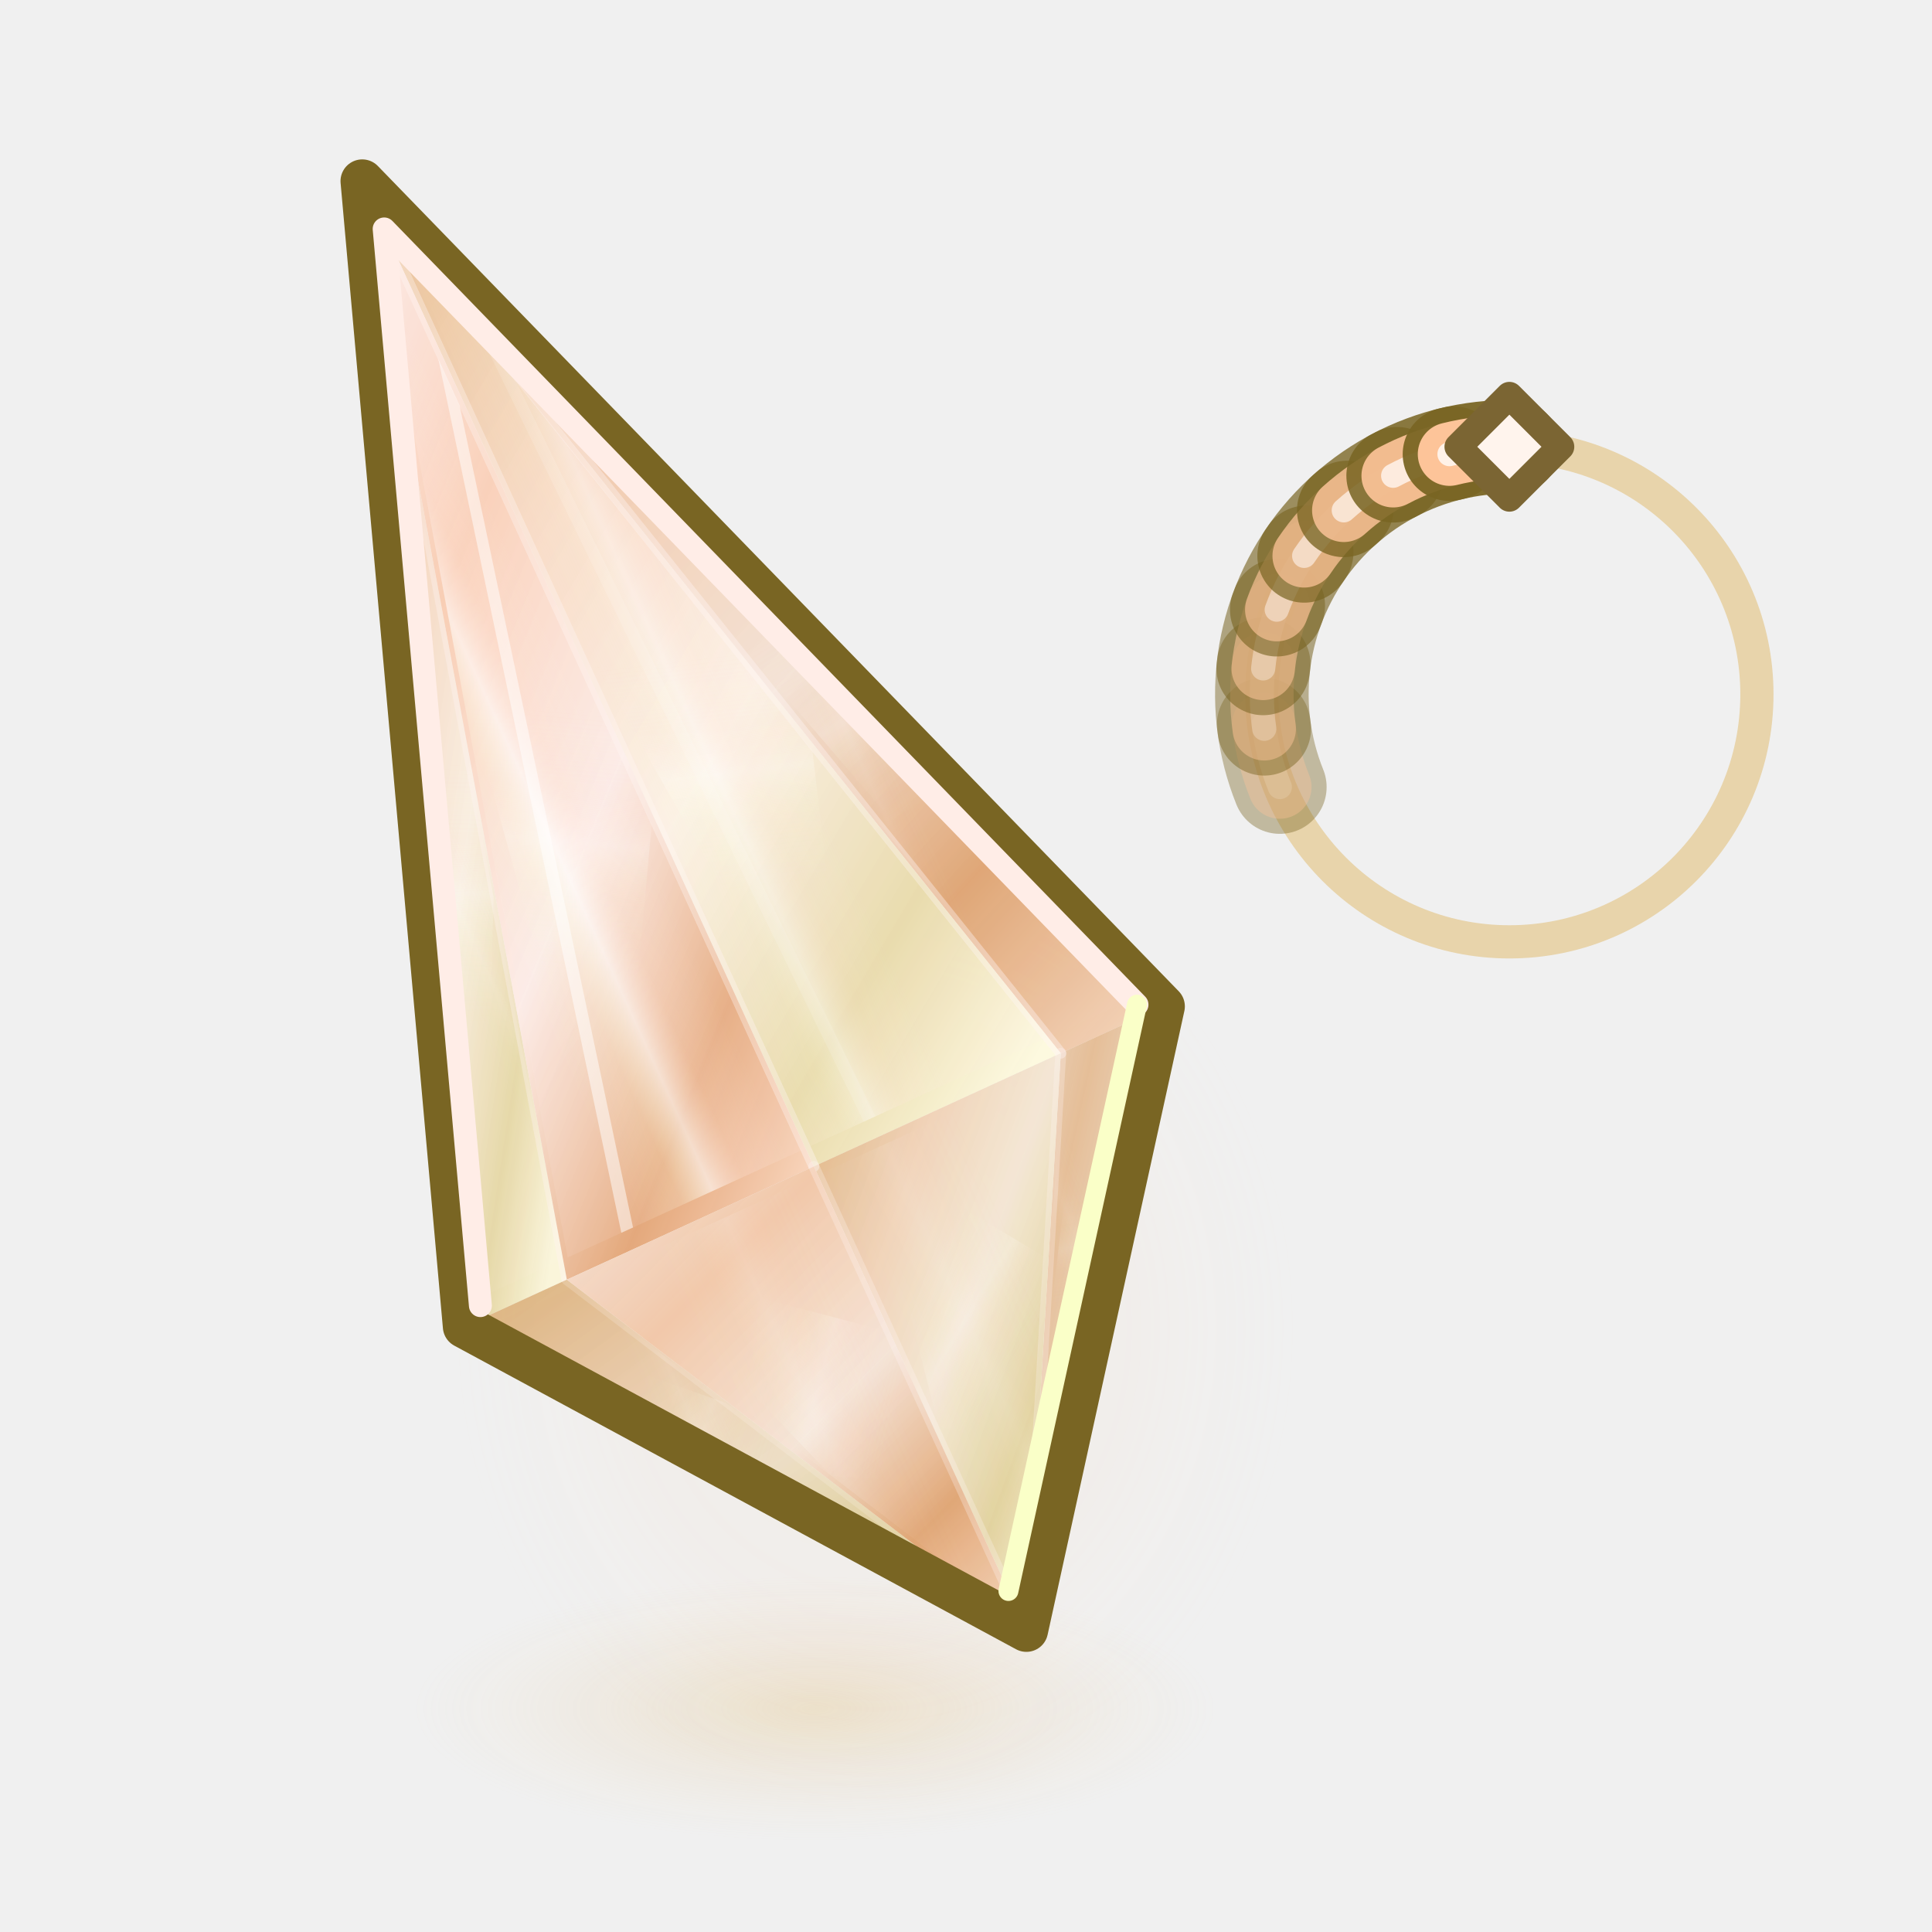
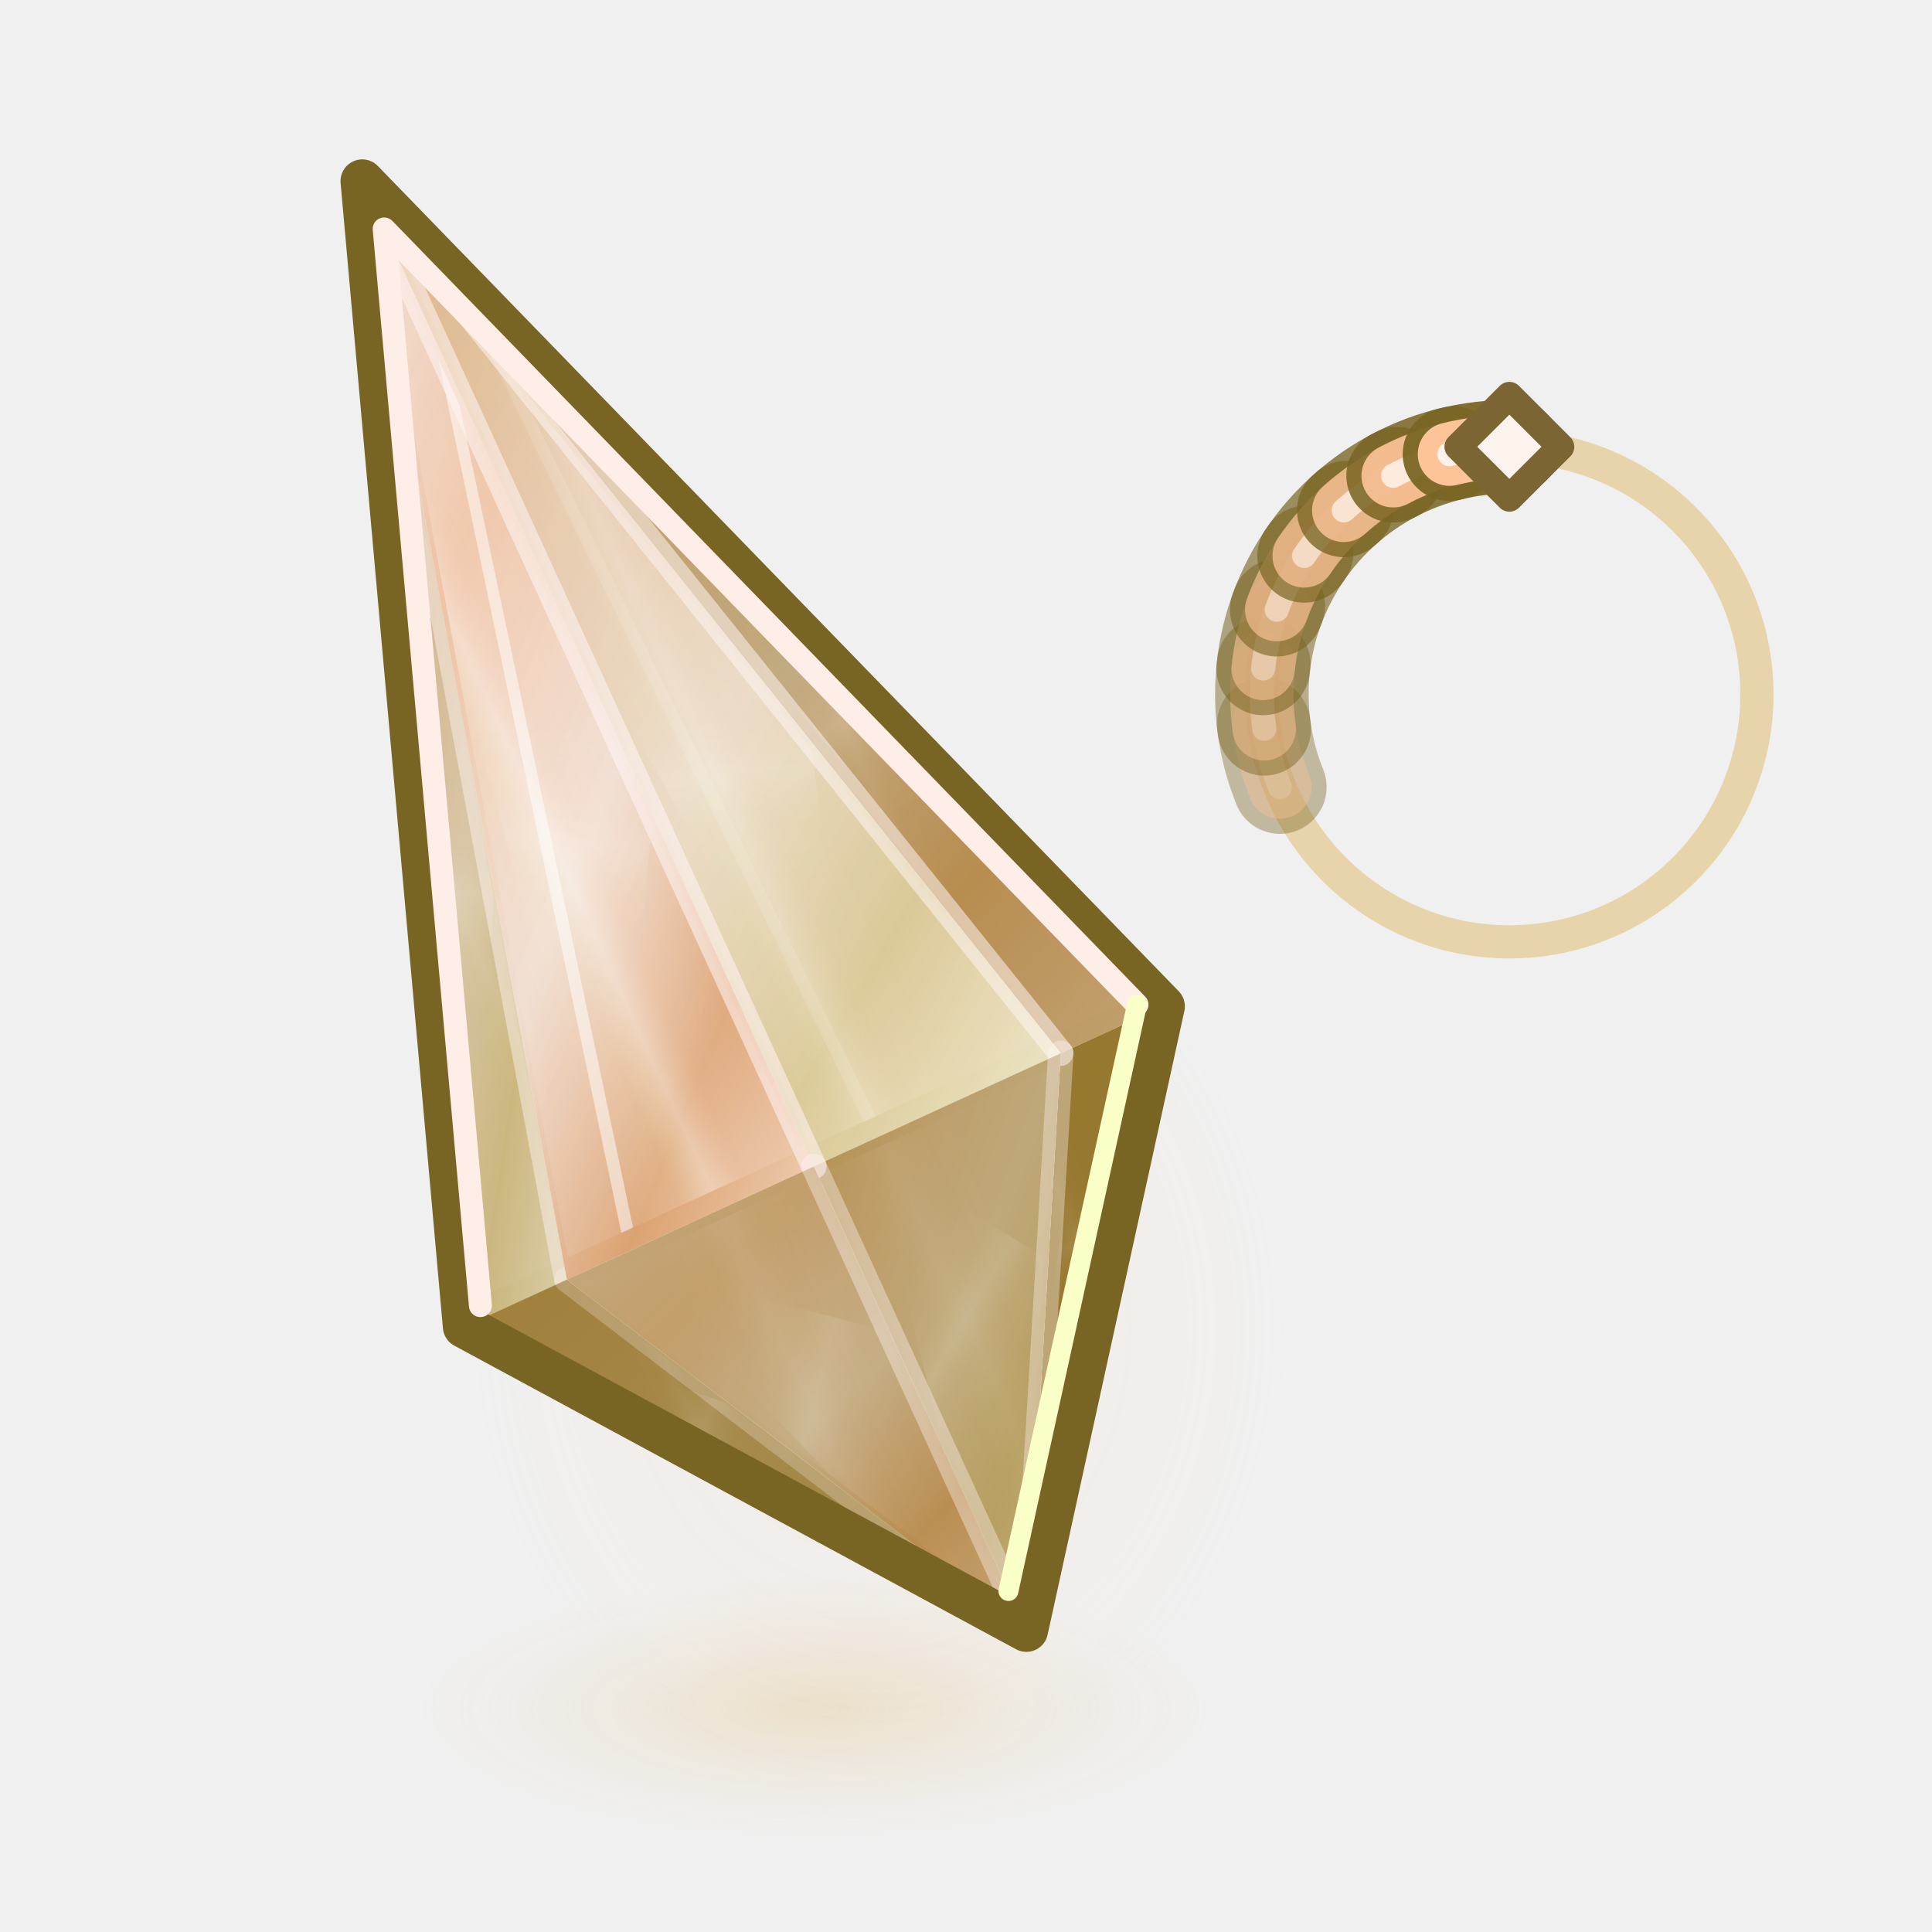
<svg xmlns="http://www.w3.org/2000/svg" width="32" height="32" viewBox="0 0 32 32">
  <defs>
    <linearGradient id="body" x1="0" y1="0" x2="1" y2="1">
      <stop stop-color="#fff2e9" />
      <stop offset=".55" stop-color="#facaa1" />
      <stop offset="1" stop-color="#fffed8" />
    </linearGradient>
    <linearGradient id="crown" x1="0" y1="0" x2=".8" y2="1">
      <stop stop-color="#ffe7b9" />
      <stop offset=".40" stop-color="#fffaf9" />
      <stop offset=".70" stop-color="#fff1ea" />
      <stop offset="1" stop-color="#f2ab7d" />
    </linearGradient>
    <linearGradient id="left" x1="0" y1="0" x2="1" y2=".5">
      <stop stop-color="#a67d32" />
      <stop offset=".32" stop-color="#dc8e4e" />
      <stop offset=".78" stop-color="#ffcdbb" />
      <stop offset="1" stop-color="#ffebe9" />
    </linearGradient>
    <linearGradient id="right" x1="0" y1="0" x2=".7" y2="1">
      <stop stop-color="#f0b772" />
      <stop offset=".36" stop-color="#cba354" />
      <stop offset=".7" stop-color="#ffeed4" />
      <stop offset="1" stop-color="#f6ffed" />
    </linearGradient>
    <linearGradient id="foot" x1="0" y1="0" x2="1" y2="1">
      <stop stop-color="#ffc4b1" />
      <stop offset=".48" stop-color="#d98d51" />
      <stop offset=".52" stop-color="#ffe1d8" />
      <stop offset="1" stop-color="#eaeeb4" />
    </linearGradient>
    <linearGradient id="violet" x1="0" y1="0" x2="1" y2="1">
      <stop stop-color="#ffdbcb" />
      <stop offset=".5" stop-color="#e0e48e" />
      <stop offset="1" stop-color="#f3ffd0" />
    </linearGradient>
    <linearGradient id="inner" x1="0" y1="0" x2="1" y2="0">
      <stop stop-color="#a68834" stop-opacity=".7" />
      <stop offset=".5" stop-color="#ffe8e0" stop-opacity=".25" />
      <stop offset="1" stop-color="#fffbfb" stop-opacity=".8" />
    </linearGradient>
    <linearGradient id="refract" x1="0" y1="0" x2="1" y2="1">
      <stop stop-color="#fff4f3" />
      <stop offset=".46" stop-color="#ffddc2" stop-opacity=".7" />
      <stop offset="1" stop-color="#ecf4ba" stop-opacity=".4" />
    </linearGradient>
    <linearGradient id="text" x1="0" y1="0" x2="1" y2="0">
      <stop stop-color="#e7b076" />
      <stop offset=".48" stop-color="#fff5f4" />
      <stop offset="1" stop-color="#fff0a6" />
    </linearGradient>
    <radialGradient id="shadow">
      <stop stop-color="#dbb157" stop-opacity=".25" />
      <stop offset=".55" stop-color="#e2b46c" stop-opacity=".10" />
      <stop offset="1" stop-color="#edcd8d" stop-opacity="0" />
    </radialGradient>
    <radialGradient id="halo">
      <stop stop-color="#fffbbe" stop-opacity=".10" />
      <stop offset=".6" stop-color="#ffcea7" stop-opacity=".07" />
      <stop offset="1" stop-color="#ffead4" stop-opacity="0" />
    </radialGradient>
    <linearGradient id="edgeIce" x1="0" y1="0" x2="1" y2="1">
      <stop offset="0.0" stop-color="#fff4ed" />
      <stop offset="0.5" stop-color="#e2ac4e" />
      <stop offset="1.0" stop-color="#ffebe9" />
    </linearGradient>
    <linearGradient id="edgeIndigo" x1="0" y1="0" x2="1" y2="1">
      <stop offset="0.0" stop-color="#9b7217" />
      <stop offset="0.5" stop-color="#ffcd83" />
      <stop offset="1.0" stop-color="#c0c666" />
    </linearGradient>
    <linearGradient id="edgeLilac" x1="0" y1="0" x2="1" y2="1">
      <stop offset="0.0" stop-color="#e6e092" />
      <stop offset="0.5" stop-color="#f9fff5" />
      <stop offset="1.0" stop-color="#caa047" />
    </linearGradient>
    <linearGradient id="edgeBlue" x1="0" y1="0" x2="1" y2="1">
      <stop offset="0.0" stop-color="#94762d" />
      <stop offset="0.5" stop-color="#ffb094" />
      <stop offset="1.0" stop-color="#ca7a31" />
    </linearGradient>
    <linearGradient id="tableLight" x1="0" y1="0" x2="1" y2="1">
      <stop offset="0.0" stop-color="#ffe9d0" />
      <stop offset="0.5" stop-color="#ffffff" />
      <stop offset="1.0" stop-color="#f7d2ac" />
    </linearGradient>
    <linearGradient id="tableBlue" x1="0" y1="0" x2="1" y2="1">
      <stop offset="0.0" stop-color="#d59752" />
      <stop offset="0.5" stop-color="#ffe6de" />
      <stop offset="1.0" stop-color="#edb283" />
    </linearGradient>
    <linearGradient id="tableIce" x1="0" y1="0" x2="1" y2="1">
      <stop offset="0.0" stop-color="#ffe0d8" />
      <stop offset="0.5" stop-color="#ea8855" />
      <stop offset="1.0" stop-color="#fff7f1" />
    </linearGradient>
    <linearGradient id="tableLilac" x1="0" y1="0" x2="1" y2="1">
      <stop offset="0.0" stop-color="#d9c871" />
      <stop offset="0.5" stop-color="#fffdd8" />
      <stop offset="1.0" stop-color="#f9fff7" />
    </linearGradient>
    <linearGradient id="reflectedBlue" x1="0" y1="0" x2="1" y2="1">
      <stop offset="0.0" stop-color="#ffeae8" />
      <stop offset="0.5" stop-color="#cc7b40" />
      <stop offset="1.0" stop-color="#ffcdbb" />
    </linearGradient>
    <linearGradient id="depthGlass" x1="0" y1="0" x2=".85" y2="1">
      <stop stop-color="#ae9438" stop-opacity=".24" />
      <stop offset=".4" stop-color="#efaf80" stop-opacity=".08" />
      <stop offset=".72" stop-color="#d6cc71" stop-opacity=".27" />
      <stop offset="1" stop-color="#f4ffd8" stop-opacity=".13" />
    </linearGradient>
    <linearGradient id="iceRefraction" x1="0" y1="0" x2="1" y2=".7">
      <stop stop-color="#df9958" stop-opacity=".06" />
      <stop offset=".35" stop-color="#ffb494" stop-opacity=".36" />
      <stop offset=".53" stop-color="#fff4f3" stop-opacity=".72" />
      <stop offset=".65" stop-color="#eb9765" stop-opacity=".22" />
      <stop offset="1" stop-color="#ffd4b9" stop-opacity="0" />
    </linearGradient>
    <linearGradient id="violetRefraction" x1="0" y1="1" x2="1" y2="0">
      <stop stop-color="#d5b462" stop-opacity="0" />
      <stop offset=".35" stop-color="#e5efa6" stop-opacity=".31" />
      <stop offset=".52" stop-color="#f5ffea" stop-opacity=".59" />
      <stop offset=".7" stop-color="#f6b48f" stop-opacity=".18" />
      <stop offset="1" stop-color="#ffdbb5" stop-opacity="0" />
    </linearGradient>
    <linearGradient id="clearIce" x1="0" y1="0" x2="1" y2="1">
      <stop stop-color="#fff0ef" stop-opacity=".98" />
      <stop offset=".28" stop-color="#facdb2" stop-opacity=".94" />
      <stop offset=".55" stop-color="#ffede7" stop-opacity=".88" />
      <stop offset=".78" stop-color="#e5a778" stop-opacity=".96" />
      <stop offset="1" stop-color="#ffe2d1" stop-opacity=".98" />
    </linearGradient>
    <linearGradient id="clearLilac" x1="0" y1="0" x2="1" y2=".85">
      <stop stop-color="#e6b988" stop-opacity=".98" />
      <stop offset=".32" stop-color="#fadac5" stop-opacity=".94" />
      <stop offset=".58" stop-color="#fff4e8" stop-opacity=".90" />
      <stop offset=".82" stop-color="#e9dba9" stop-opacity=".96" />
      <stop offset="1" stop-color="#fffbe3" stop-opacity=".98" />
    </linearGradient>
  </defs>
  <ellipse cx="13.5" cy="28.3" rx="6.7" ry="2.2" fill="url(#shadow)" stroke="none" stroke-width="0" stroke-linejoin="round" stroke-linecap="round" />
  <ellipse cx="14.5" cy="22" rx="7" ry="8" fill="url(#halo)" stroke="none" stroke-width="0" stroke-linejoin="round" stroke-linecap="round" />
  <polygon points="6,3 19.265,16.669 17.57,17.445" fill="url(#clearIce)" stroke="none" stroke-width="0.7" stroke-linejoin="round" stroke-linecap="round" />
-   <polygon points="6,3 19.265,16.669 17.57,17.445" fill="#a78834" fill-opacity="0.098" stroke="none" stroke-width="0.7" stroke-linejoin="round" stroke-linecap="round" />
+   <polygon points="6,3 19.265,16.669 17.57,17.445" fill="#917328" fill-opacity="0.561" stroke="none" stroke-width="0" stroke-linejoin="round" stroke-linecap="round" />
  <polygon points="6.455,3.515 18.991,16.432 17.389,17.166" fill="#fff0ef" fill-opacity="0.024" stroke="none" stroke-width="0.7" stroke-linejoin="round" stroke-linecap="round" />
  <defs>
    <linearGradient id="sheen5" gradientUnits="userSpaceOnUse" x1="13.019" y1="10.249" x2="15.038" y2="13.569">
      <stop stop-color="#ffebe4" stop-opacity="0" />
-       <stop offset=".3" stop-color="#ffe3d6" stop-opacity="0.064" />
-       <stop offset=".5" stop-color="#ffffff" stop-opacity="0.212" />
-       <stop offset=".7" stop-color="#f9ffdc" stop-opacity="0.053" />
+       <stop offset=".3" stop-color="#ffe3d6" stop-opacity="0.038" />
+       <stop offset=".5" stop-color="#ffffff" stop-opacity="0.127" />
+       <stop offset=".7" stop-color="#f9ffdc" stop-opacity="0.032" />
      <stop offset="1" stop-color="#f9ffdc" stop-opacity="0" />
    </linearGradient>
  </defs>
  <polygon points="10.216,7.391 14.603,11.911 17.71,17.019 11.048,9.249" fill="url(#sheen5)" />
  <defs>
    <linearGradient id="sheen6" gradientUnits="userSpaceOnUse" x1="14.567" y1="11.928" x2="13.526" y2="12.405">
      <stop stop-color="#ffebe4" stop-opacity="0" />
-       <stop offset=".3" stop-color="#ffe3d6" stop-opacity="0.024" />
-       <stop offset=".5" stop-color="#ffffff" stop-opacity="0.081" />
-       <stop offset=".7" stop-color="#f9ffdc" stop-opacity="0.02" />
+       <stop offset=".3" stop-color="#ffe3d6" stop-opacity="0.015" />
+       <stop offset=".5" stop-color="#ffffff" stop-opacity="0.048" />
+       <stop offset=".7" stop-color="#f9ffdc" stop-opacity="0.012" />
      <stop offset="1" stop-color="#f9ffdc" stop-opacity="0" />
    </linearGradient>
  </defs>
  <polygon points="6.455,3.515 18.991,16.432 17.389,17.166" fill="url(#sheen6)" />
-   <polyline points="6,3 19.265,16.669" fill="none" stroke="#fff5f4" stroke-opacity="0.286" stroke-width="0.18" stroke-linejoin="round" stroke-linecap="round" />
+   <polyline points="6,3 19.265,16.669" fill="none" stroke="#fff5f4" stroke-opacity="0.372" stroke-width="0.42" stroke-linejoin="round" stroke-linecap="round" />
  <polyline points="11.473,8.686 14.482,11.786" fill="none" stroke="#ffc39b" stroke-opacity="0" stroke-width="0.8" stroke-linejoin="round" stroke-linecap="round" />
  <polyline points="11.473,8.686 14.482,11.786" fill="none" stroke="#ffffff" stroke-opacity="0" stroke-width="0.29" stroke-linejoin="round" stroke-linecap="round" />
  <polygon points="17,27 19.265,16.669 17.57,17.445" fill="url(#clearIce)" stroke="none" stroke-width="0.7" stroke-linejoin="round" stroke-linecap="round" />
-   <polygon points="17,27 19.265,16.669 17.57,17.445" fill="#a78834" fill-opacity="0.231" stroke="none" stroke-width="0.7" stroke-linejoin="round" stroke-linecap="round" />
+   <polygon points="17,27 19.265,16.669 17.57,17.445" fill="#917328" fill-opacity="0.949" stroke="none" stroke-width="0" stroke-linejoin="round" stroke-linecap="round" />
  <polygon points="17.052,26.635 19.192,16.872 17.591,17.606" fill="#fff0ef" fill-opacity="0" stroke="none" stroke-width="0.7" stroke-linejoin="round" stroke-linecap="round" />
  <defs>
    <linearGradient id="sheen13" gradientUnits="userSpaceOnUse" x1="18.189" y1="21.53" x2="17.844" y2="19.69">
      <stop stop-color="#ffebe4" stop-opacity="0" />
-       <stop offset=".3" stop-color="#ffe3d6" stop-opacity="0.041" />
-       <stop offset=".5" stop-color="#ffffff" stop-opacity="0.137" />
-       <stop offset=".7" stop-color="#f9ffdc" stop-opacity="0.034" />
+       <stop offset=".3" stop-color="#ffe3d6" stop-opacity="0.025" />
+       <stop offset=".5" stop-color="#ffffff" stop-opacity="0.082" />
+       <stop offset=".7" stop-color="#f9ffdc" stop-opacity="0.021" />
      <stop offset="1" stop-color="#f9ffdc" stop-opacity="0" />
    </linearGradient>
  </defs>
  <polygon points="17.694,23.706 18.443,20.289 17.911,17.459 17.278,22.843" fill="url(#sheen13)" />
  <defs>
    <linearGradient id="sheen14" gradientUnits="userSpaceOnUse" x1="18.407" y1="20.306" x2="17.366" y2="20.783">
      <stop stop-color="#ffebe4" stop-opacity="0" />
-       <stop offset=".3" stop-color="#ffe3d6" stop-opacity="0.024" />
-       <stop offset=".5" stop-color="#ffffff" stop-opacity="0.08" />
-       <stop offset=".7" stop-color="#f9ffdc" stop-opacity="0.02" />
+       <stop offset=".3" stop-color="#ffe3d6" stop-opacity="0.014" />
+       <stop offset=".5" stop-color="#ffffff" stop-opacity="0.048" />
+       <stop offset=".7" stop-color="#f9ffdc" stop-opacity="0.012" />
      <stop offset="1" stop-color="#f9ffdc" stop-opacity="0" />
    </linearGradient>
  </defs>
  <polygon points="17.052,26.635 19.192,16.872 17.591,17.606" fill="url(#sheen14)" />
-   <polyline points="17,27 19.265,16.669" fill="none" stroke="#fff5f4" stroke-opacity="0.157" stroke-width="0.18" stroke-linejoin="round" stroke-linecap="round" />
+   <polyline points="17,27 19.265,16.669" fill="none" stroke="#fff5f4" stroke-opacity="0.188" stroke-width="0.42" stroke-linejoin="round" stroke-linecap="round" />
  <polyline points="17.909,22.727 18.422,20.384" fill="none" stroke="#ffc39b" stroke-opacity="0" stroke-width="0.8" stroke-linejoin="round" stroke-linecap="round" />
  <polyline points="17.909,22.727 18.422,20.384" fill="none" stroke="#ffffff" stroke-opacity="0" stroke-width="0.29" stroke-linejoin="round" stroke-linecap="round" />
  <polygon points="6,3 9.389,21.195 7.695,21.971" fill="url(#clearLilac)" stroke="none" stroke-width="0.7" stroke-linejoin="round" stroke-linecap="round" />
-   <polygon points="6,3 9.389,21.195 7.695,21.971" fill="#a78834" fill-opacity="0.047" stroke="none" stroke-width="0.7" stroke-linejoin="round" stroke-linecap="round" />
+   <polygon points="6,3 9.389,21.195 7.695,21.971" fill="#917328" fill-opacity="0.372" stroke="none" stroke-width="0" stroke-linejoin="round" stroke-linecap="round" />
  <polygon points="6.093,3.681 9.296,20.875 7.695,21.609" fill="#fff0ef" fill-opacity="0.051" stroke="none" stroke-width="0.7" stroke-linejoin="round" stroke-linecap="round" />
  <defs>
    <linearGradient id="sheen21" gradientUnits="userSpaceOnUse" x1="7.785" y1="12.648" x2="7.681" y2="16.941">
      <stop stop-color="#ffebe4" stop-opacity="0" />
-       <stop offset=".3" stop-color="#ffe3d6" stop-opacity="0.074" />
-       <stop offset=".5" stop-color="#ffffff" stop-opacity="0.247" />
-       <stop offset=".7" stop-color="#f9ffdc" stop-opacity="0.062" />
+       <stop offset=".3" stop-color="#ffe3d6" stop-opacity="0.044" />
+       <stop offset=".5" stop-color="#ffffff" stop-opacity="0.148" />
+       <stop offset=".7" stop-color="#f9ffdc" stop-opacity="0.037" />
      <stop offset="1" stop-color="#f9ffdc" stop-opacity="0" />
    </linearGradient>
  </defs>
  <polygon points="7.054,8.84 8.175,14.857 8.015,21.462 6.766,11.211" fill="url(#sheen21)" />
  <defs>
    <linearGradient id="sheen22" gradientUnits="userSpaceOnUse" x1="8.139" y1="14.874" x2="7.098" y2="15.351">
      <stop stop-color="#ffebe4" stop-opacity="0" />
-       <stop offset=".3" stop-color="#ffe3d6" stop-opacity="0.03" />
-       <stop offset=".5" stop-color="#ffffff" stop-opacity="0.101" />
-       <stop offset=".7" stop-color="#f9ffdc" stop-opacity="0.025" />
+       <stop offset=".3" stop-color="#ffe3d6" stop-opacity="0.018" />
+       <stop offset=".5" stop-color="#ffffff" stop-opacity="0.06" />
+       <stop offset=".7" stop-color="#f9ffdc" stop-opacity="0.015" />
      <stop offset="1" stop-color="#f9ffdc" stop-opacity="0" />
    </linearGradient>
  </defs>
  <polygon points="6.093,3.681 9.296,20.875 7.695,21.609" fill="url(#sheen22)" />
-   <polyline points="6,3 9.389,21.195" fill="none" stroke="#fff5f4" stroke-opacity="0.341" stroke-width="0.18" stroke-linejoin="round" stroke-linecap="round" />
+   <polyline points="6,3 9.389,21.195" fill="none" stroke="#fff5f4" stroke-opacity="0.459" stroke-width="0.42" stroke-linejoin="round" stroke-linecap="round" />
  <polyline points="7.375,10.565 8.144,14.691" fill="none" stroke="#ffc39b" stroke-opacity="0" stroke-width="0.8" stroke-linejoin="round" stroke-linecap="round" />
  <polyline points="7.375,10.565 8.144,14.691" fill="none" stroke="#ffffff" stroke-opacity="0" stroke-width="0.29" stroke-linejoin="round" stroke-linecap="round" />
  <polygon points="17,27 9.389,21.195 7.695,21.971" fill="url(#clearLilac)" stroke="none" stroke-width="0.7" stroke-linejoin="round" stroke-linecap="round" />
-   <polygon points="17,27 9.389,21.195 7.695,21.971" fill="#a78834" fill-opacity="0.184" stroke="none" stroke-width="0.7" stroke-linejoin="round" stroke-linecap="round" />
+   <polygon points="17,27 9.389,21.195 7.695,21.971" fill="#917328" fill-opacity="0.824" stroke="none" stroke-width="0" stroke-linejoin="round" stroke-linecap="round" />
  <polygon points="16.69,26.801 9.498,21.316 7.897,22.049" fill="#fff0ef" fill-opacity="0.004" stroke="none" stroke-width="0.7" stroke-linejoin="round" stroke-linecap="round" />
  <defs>
    <linearGradient id="sheen29" gradientUnits="userSpaceOnUse" x1="12.956" y1="23.928" x2="10.487" y2="23.062">
      <stop stop-color="#ffebe4" stop-opacity="0" />
-       <stop offset=".3" stop-color="#ffe3d6" stop-opacity="0.049" />
-       <stop offset=".5" stop-color="#ffffff" stop-opacity="0.163" />
-       <stop offset=".7" stop-color="#f9ffdc" stop-opacity="0.041" />
+       <stop offset=".3" stop-color="#ffe3d6" stop-opacity="0.029" />
+       <stop offset=".5" stop-color="#ffffff" stop-opacity="0.098" />
+       <stop offset=".7" stop-color="#f9ffdc" stop-opacity="0.024" />
      <stop offset="1" stop-color="#f9ffdc" stop-opacity="0" />
    </linearGradient>
  </defs>
  <polygon points="14.532,25.156 12.015,23.235 8.217,21.902 12.997,24.805" fill="url(#sheen29)" />
  <defs>
    <linearGradient id="sheen30" gradientUnits="userSpaceOnUse" x1="11.979" y1="23.252" x2="10.938" y2="23.729">
      <stop stop-color="#ffebe4" stop-opacity="0" />
-       <stop offset=".3" stop-color="#ffe3d6" stop-opacity="0.024" />
-       <stop offset=".5" stop-color="#ffffff" stop-opacity="0.08" />
-       <stop offset=".7" stop-color="#f9ffdc" stop-opacity="0.02" />
+       <stop offset=".3" stop-color="#ffe3d6" stop-opacity="0.014" />
+       <stop offset=".5" stop-color="#ffffff" stop-opacity="0.048" />
+       <stop offset=".7" stop-color="#f9ffdc" stop-opacity="0.012" />
      <stop offset="1" stop-color="#f9ffdc" stop-opacity="0" />
    </linearGradient>
  </defs>
  <polygon points="16.69,26.801 9.498,21.316 7.897,22.049" fill="url(#sheen30)" />
-   <polyline points="17,27 9.389,21.195" fill="none" stroke="#fff5f4" stroke-opacity="0.2" stroke-width="0.18" stroke-linejoin="round" stroke-linecap="round" />
+   <polyline points="17,27 9.389,21.195" fill="none" stroke="#fff5f4" stroke-opacity="0.247" stroke-width="0.42" stroke-linejoin="round" stroke-linecap="round" />
  <polyline points="13.811,24.605 12.085,23.289" fill="none" stroke="#ffc39b" stroke-opacity="0" stroke-width="0.8" stroke-linejoin="round" stroke-linecap="round" />
  <polyline points="13.811,24.605 12.085,23.289" fill="none" stroke="#ffffff" stroke-opacity="0" stroke-width="0.29" stroke-linejoin="round" stroke-linecap="round" />
  <polygon points="6,3 17.57,17.445 13.48,19.32" fill="url(#clearLilac)" stroke="none" stroke-width="0.7" stroke-linejoin="round" stroke-linecap="round" />
-   <polygon points="6,3 17.57,17.445 13.48,19.32" fill="#a78834" fill-opacity="0.016" stroke="none" stroke-width="0.7" stroke-linejoin="round" stroke-linecap="round" />
+   <polygon points="6,3 17.57,17.445 13.48,19.32" fill="#917328" fill-opacity="0.196" stroke="none" stroke-width="0" stroke-linejoin="round" stroke-linecap="round" />
  <polygon points="6.349,3.564 17.283,17.215 13.418,18.986" fill="#fff0ef" fill-opacity="0.086" stroke="none" stroke-width="0.7" stroke-linejoin="round" stroke-linecap="round" />
  <defs>
    <linearGradient id="sheen37" gradientUnits="userSpaceOnUse" x1="12.116" y1="10.756" x2="12.593" y2="14.782">
      <stop stop-color="#ffebe4" stop-opacity="0" />
-       <stop offset=".3" stop-color="#ffe3d6" stop-opacity="0.071" />
-       <stop offset=".5" stop-color="#ffffff" stop-opacity="0.238" />
-       <stop offset=".7" stop-color="#f9ffdc" stop-opacity="0.06" />
+       <stop offset=".3" stop-color="#ffe3d6" stop-opacity="0.043" />
+       <stop offset=".5" stop-color="#ffffff" stop-opacity="0.143" />
+       <stop offset=".7" stop-color="#f9ffdc" stop-opacity="0.036" />
      <stop offset="1" stop-color="#f9ffdc" stop-opacity="0" />
    </linearGradient>
  </defs>
  <polygon points="9.63,7.659 13.456,12.437 14.191,18.632 9.318,10.041" fill="url(#sheen37)" />
  <defs>
    <linearGradient id="sheen38" gradientUnits="userSpaceOnUse" x1="13.248" y1="12.533" x2="10.735" y2="13.684">
      <stop stop-color="#ffebe4" stop-opacity="0" />
-       <stop offset=".3" stop-color="#ffe3d6" stop-opacity="0.097" />
-       <stop offset=".5" stop-color="#ffffff" stop-opacity="0.325" />
-       <stop offset=".7" stop-color="#f9ffdc" stop-opacity="0.081" />
+       <stop offset=".3" stop-color="#ffe3d6" stop-opacity="0.058" />
+       <stop offset=".5" stop-color="#ffffff" stop-opacity="0.195" />
+       <stop offset=".7" stop-color="#f9ffdc" stop-opacity="0.049" />
      <stop offset="1" stop-color="#f9ffdc" stop-opacity="0" />
    </linearGradient>
  </defs>
  <polygon points="6.349,3.564 17.283,17.215 13.418,18.986" fill="url(#sheen38)" />
  <polygon points="7.989,5.612 8.536,6.294 14.5,18.49 14.307,18.579" fill="#ffffff" fill-opacity="0.122" stroke="none" stroke-width="0.7" stroke-linejoin="round" stroke-linecap="round" />
-   <polyline points="6,3 17.57,17.445" fill="none" stroke="#fff5f4" stroke-opacity="0.392" stroke-width="0.18" stroke-linejoin="round" stroke-linecap="round" />
+   <polyline points="6,3 17.57,17.445" fill="none" stroke="#fff5f4" stroke-opacity="0.533" stroke-width="0.42" stroke-linejoin="round" stroke-linecap="round" />
  <polyline points="11.179,9.594 13.803,12.87" fill="none" stroke="#ffc39b" stroke-opacity="0" stroke-width="0.8" stroke-linejoin="round" stroke-linecap="round" />
  <polyline points="11.179,9.594 13.803,12.87" fill="none" stroke="#ffffff" stroke-opacity="0" stroke-width="0.29" stroke-linejoin="round" stroke-linecap="round" />
  <polygon points="17,27 17.57,17.445 13.48,19.32" fill="url(#clearLilac)" stroke="none" stroke-width="0.7" stroke-linejoin="round" stroke-linecap="round" />
-   <polygon points="17,27 17.57,17.445 13.48,19.32" fill="#a78834" fill-opacity="0.106" stroke="none" stroke-width="0.7" stroke-linejoin="round" stroke-linecap="round" />
+   <polygon points="17,27 17.57,17.445 13.48,19.32" fill="#917328" fill-opacity="0.588" stroke="none" stroke-width="0" stroke-linejoin="round" stroke-linecap="round" />
  <polygon points="16.946,26.684 17.485,17.655 13.62,19.426" fill="#fff0ef" fill-opacity="0.02" stroke="none" stroke-width="0.7" stroke-linejoin="round" stroke-linecap="round" />
  <defs>
    <linearGradient id="sheen46" gradientUnits="userSpaceOnUse" x1="17.235" y1="21.924" x2="15.347" y2="20.791">
      <stop stop-color="#ffebe4" stop-opacity="0" />
-       <stop offset=".3" stop-color="#ffe3d6" stop-opacity="0.056" />
-       <stop offset=".5" stop-color="#ffffff" stop-opacity="0.187" />
-       <stop offset=".7" stop-color="#f9ffdc" stop-opacity="0.047" />
+       <stop offset=".3" stop-color="#ffe3d6" stop-opacity="0.034" />
+       <stop offset=".5" stop-color="#ffffff" stop-opacity="0.112" />
+       <stop offset=".7" stop-color="#f9ffdc" stop-opacity="0.028" />
      <stop offset="1" stop-color="#f9ffdc" stop-opacity="0" />
    </linearGradient>
  </defs>
  <polygon points="17.108,23.975 17.296,20.815 14.393,19.072 15.549,23.636" fill="url(#sheen46)" />
  <defs>
    <linearGradient id="sheen47" gradientUnits="userSpaceOnUse" x1="17.088" y1="20.911" x2="14.575" y2="22.062">
      <stop stop-color="#ffebe4" stop-opacity="0" />
-       <stop offset=".3" stop-color="#ffe3d6" stop-opacity="0.029" />
-       <stop offset=".5" stop-color="#ffffff" stop-opacity="0.097" />
-       <stop offset=".7" stop-color="#f9ffdc" stop-opacity="0.024" />
+       <stop offset=".3" stop-color="#ffe3d6" stop-opacity="0.017" />
+       <stop offset=".5" stop-color="#ffffff" stop-opacity="0.058" />
+       <stop offset=".7" stop-color="#f9ffdc" stop-opacity="0.015" />
      <stop offset="1" stop-color="#f9ffdc" stop-opacity="0" />
    </linearGradient>
  </defs>
  <polygon points="16.946,26.684 17.485,17.655 13.62,19.426" fill="url(#sheen47)" />
-   <polyline points="17,27 17.57,17.445" fill="none" stroke="#fff5f4" stroke-opacity="0.275" stroke-width="0.18" stroke-linejoin="round" stroke-linecap="round" />
+   <polyline points="17,27 17.57,17.445" fill="none" stroke="#fff5f4" stroke-opacity="0.361" stroke-width="0.42" stroke-linejoin="round" stroke-linecap="round" />
  <polyline points="17.184,22.696 17.313,20.529" fill="none" stroke="#ffc39b" stroke-opacity="0" stroke-width="0.8" stroke-linejoin="round" stroke-linecap="round" />
  <polyline points="17.184,22.696 17.313,20.529" fill="none" stroke="#ffffff" stroke-opacity="0" stroke-width="0.29" stroke-linejoin="round" stroke-linecap="round" />
  <polygon points="6,3 13.48,19.32 9.389,21.195" fill="url(#clearIce)" stroke="none" stroke-width="0.7" stroke-linejoin="round" stroke-linecap="round" />
-   <polygon points="6,3 13.48,19.32 9.389,21.195" fill="#a78834" fill-opacity="0.004" stroke="none" stroke-width="0.7" stroke-linejoin="round" stroke-linecap="round" />
+   <polygon points="6,3 13.48,19.32 9.389,21.195" fill="#917328" fill-opacity="0.118" stroke="none" stroke-width="0" stroke-linejoin="round" stroke-linecap="round" />
  <polygon points="6.199,3.633 13.268,19.055 9.402,20.827" fill="#fff0ef" fill-opacity="0.106" stroke="none" stroke-width="0.7" stroke-linejoin="round" stroke-linecap="round" />
  <defs>
    <linearGradient id="sheen54" gradientUnits="userSpaceOnUse" x1="9.929" y1="11.758" x2="9.527" y2="16.188">
      <stop stop-color="#ffebe4" stop-opacity="0" />
-       <stop offset=".3" stop-color="#ffe3d6" stop-opacity="0.074" />
-       <stop offset=".5" stop-color="#ffffff" stop-opacity="0.247" />
-       <stop offset=".7" stop-color="#f9ffdc" stop-opacity="0.062" />
+       <stop offset=".3" stop-color="#ffe3d6" stop-opacity="0.044" />
+       <stop offset=".5" stop-color="#ffffff" stop-opacity="0.148" />
+       <stop offset=".7" stop-color="#f9ffdc" stop-opacity="0.037" />
      <stop offset="1" stop-color="#f9ffdc" stop-opacity="0" />
    </linearGradient>
  </defs>
  <polygon points="8.32,8.259 10.794,13.657 10.175,20.473 7.545,10.854" fill="url(#sheen54)" />
  <defs>
    <linearGradient id="sheen55" gradientUnits="userSpaceOnUse" x1="10.585" y1="13.753" x2="8.073" y2="14.905">
      <stop stop-color="#ffebe4" stop-opacity="0" />
-       <stop offset=".3" stop-color="#ffe3d6" stop-opacity="0.163" />
-       <stop offset=".5" stop-color="#ffffff" stop-opacity="0.544" />
-       <stop offset=".7" stop-color="#f9ffdc" stop-opacity="0.136" />
+       <stop offset=".3" stop-color="#ffe3d6" stop-opacity="0.098" />
+       <stop offset=".5" stop-color="#ffffff" stop-opacity="0.326" />
+       <stop offset=".7" stop-color="#f9ffdc" stop-opacity="0.082" />
      <stop offset="1" stop-color="#f9ffdc" stop-opacity="0" />
    </linearGradient>
  </defs>
  <polygon points="6.199,3.633 13.268,19.055 9.402,20.827" fill="url(#sheen55)" />
  <polygon points="7.26,5.946 7.613,6.717 10.485,20.331 10.291,20.419" fill="#ffffff" fill-opacity="0.506" stroke="none" stroke-width="0.7" stroke-linejoin="round" stroke-linecap="round" />
-   <polyline points="6,3 13.48,19.32" fill="none" stroke="#fff5f4" stroke-opacity="0.412" stroke-width="0.18" stroke-linejoin="round" stroke-linecap="round" />
+   <polyline points="6,3 13.48,19.32" fill="none" stroke="#fff5f4" stroke-opacity="0.561" stroke-width="0.42" stroke-linejoin="round" stroke-linecap="round" />
  <polyline points="9.322,10.445 11.018,14.146" fill="none" stroke="#ffc39b" stroke-opacity="0" stroke-width="0.8" stroke-linejoin="round" stroke-linecap="round" />
  <polyline points="9.322,10.445 11.018,14.146" fill="none" stroke="#ffffff" stroke-opacity="0" stroke-width="0.29" stroke-linejoin="round" stroke-linecap="round" />
  <polygon points="17,27 13.48,19.32 9.389,21.195" fill="url(#clearIce)" stroke="none" stroke-width="0.7" stroke-linejoin="round" stroke-linecap="round" />
-   <polygon points="17,27 13.48,19.32 9.389,21.195" fill="#a78834" fill-opacity="0.09" stroke="none" stroke-width="0.7" stroke-linejoin="round" stroke-linecap="round" />
+   <polygon points="17,27 13.48,19.32 9.389,21.195" fill="#917328" fill-opacity="0.533" stroke="none" stroke-width="0" stroke-linejoin="round" stroke-linecap="round" />
  <polygon points="16.796,26.753 13.47,19.495 9.604,21.267" fill="#fff0ef" fill-opacity="0.024" stroke="none" stroke-width="0.7" stroke-linejoin="round" stroke-linecap="round" />
  <defs>
    <linearGradient id="sheen63" gradientUnits="userSpaceOnUse" x1="15.048" y1="22.926" x2="12.281" y2="22.196">
      <stop stop-color="#ffebe4" stop-opacity="0" />
-       <stop offset=".3" stop-color="#ffe3d6" stop-opacity="0.059" />
-       <stop offset=".5" stop-color="#ffffff" stop-opacity="0.196" />
-       <stop offset=".7" stop-color="#f9ffdc" stop-opacity="0.049" />
+       <stop offset=".3" stop-color="#ffe3d6" stop-opacity="0.035" />
+       <stop offset=".5" stop-color="#ffffff" stop-opacity="0.117" />
+       <stop offset=".7" stop-color="#f9ffdc" stop-opacity="0.029" />
      <stop offset="1" stop-color="#f9ffdc" stop-opacity="0" />
    </linearGradient>
  </defs>
  <polygon points="15.798,24.576 14.634,22.035 10.377,20.913 13.775,24.449" fill="url(#sheen63)" />
  <defs>
    <linearGradient id="sheen64" gradientUnits="userSpaceOnUse" x1="14.425" y1="22.131" x2="11.913" y2="23.283">
      <stop stop-color="#ffebe4" stop-opacity="0" />
-       <stop offset=".3" stop-color="#ffe3d6" stop-opacity="0.036" />
-       <stop offset=".5" stop-color="#ffffff" stop-opacity="0.119" />
-       <stop offset=".7" stop-color="#f9ffdc" stop-opacity="0.03" />
+       <stop offset=".3" stop-color="#ffe3d6" stop-opacity="0.021" />
+       <stop offset=".5" stop-color="#ffffff" stop-opacity="0.071" />
+       <stop offset=".7" stop-color="#f9ffdc" stop-opacity="0.018" />
      <stop offset="1" stop-color="#f9ffdc" stop-opacity="0" />
    </linearGradient>
  </defs>
  <polygon points="16.796,26.753 13.47,19.495 9.604,21.267" fill="url(#sheen64)" />
-   <polyline points="17,27 13.48,19.32" fill="none" stroke="#fff5f4" stroke-opacity="0.294" stroke-width="0.18" stroke-linejoin="round" stroke-linecap="round" />
+   <polyline points="17,27 13.48,19.32" fill="none" stroke="#fff5f4" stroke-opacity="0.384" stroke-width="0.42" stroke-linejoin="round" stroke-linecap="round" />
  <polyline points="15.327,23.547 14.528,21.805" fill="none" stroke="#ffc39b" stroke-opacity="0" stroke-width="0.8" stroke-linejoin="round" stroke-linecap="round" />
  <polyline points="15.327,23.547 14.528,21.805" fill="none" stroke="#ffffff" stroke-opacity="0" stroke-width="0.29" stroke-linejoin="round" stroke-linecap="round" />
  <polyline points="6,3 19.265,16.669 17,27 7.695,21.971 6,3" fill="none" stroke="#796523" stroke-width="0.72" stroke-linejoin="round" stroke-linecap="round" />
  <polyline points="7.957,21.625 6.363,3.792 18.832,16.64" fill="none" stroke="#ffede7" stroke-width="0.38" stroke-linejoin="round" stroke-linecap="round" />
  <polyline points="18.832,16.64 16.703,26.352" fill="none" stroke="#faffc8" stroke-width="0.33" stroke-linejoin="round" stroke-linecap="round" />
  <polygon points="7.035,5.619 7.843,7.382 10.444,20.053 9.928,20.29" fill="#ffe4dc" fill-opacity="0" stroke="none" stroke-width="0.7" stroke-linejoin="round" stroke-linecap="round" />
  <polygon points="7.305,6.207 7.574,6.794 10.296,20.121 10.076,20.222" fill="#ffffff" fill-opacity="0" stroke="none" stroke-width="0.7" stroke-linejoin="round" stroke-linecap="round" />
  <polyline points="7.439,6.501 10.186,20.172" fill="none" stroke="#ffffff" stroke-opacity="0" stroke-width="0.24" stroke-linejoin="round" stroke-linecap="round" />
  <ellipse cx="25" cy="11.5" rx="4.1" ry="4.1" fill="none" stroke="#ddaf52" stroke-opacity="0.439" stroke-width="0.55" stroke-linejoin="round" stroke-linecap="round" />
  <path d="M 21.198 13.036 A 4.1 4.1 0 0 1 20.931 12" fill="none" stroke="#796523" stroke-opacity="0.392" stroke-width="1.55" stroke-linejoin="round" stroke-linecap="round" />
  <path d="M 21.198 13.036 A 4.1 4.1 0 0 1 20.931 12" fill="none" stroke="#ffc69b" stroke-opacity="0.372" stroke-width="1.05" stroke-linejoin="round" stroke-linecap="round" />
  <path d="M 21.198 13.036 A 4.1 4.1 0 0 1 20.931 12" fill="none" stroke="#fff4ed" stroke-opacity="0.176" stroke-width="0.4" stroke-linejoin="round" stroke-linecap="round" />
  <path d="M 20.94 12.071 A 4.1 4.1 0 0 1 20.931 11" fill="none" stroke="#796523" stroke-opacity="0.471" stroke-width="1.55" stroke-linejoin="round" stroke-linecap="round" />
  <path d="M 20.94 12.071 A 4.1 4.1 0 0 1 20.931 11" fill="none" stroke="#ffc69b" stroke-opacity="0.459" stroke-width="1.05" stroke-linejoin="round" stroke-linecap="round" />
  <path d="M 20.94 12.071 A 4.1 4.1 0 0 1 20.931 11" fill="none" stroke="#fff4ed" stroke-opacity="0.286" stroke-width="0.4" stroke-linejoin="round" stroke-linecap="round" />
  <path d="M 20.922 11.071 A 4.1 4.1 0 0 1 21.172 10.031" fill="none" stroke="#796523" stroke-opacity="0.549" stroke-width="1.55" stroke-linejoin="round" stroke-linecap="round" />
  <path d="M 20.922 11.071 A 4.1 4.1 0 0 1 21.172 10.031" fill="none" stroke="#ffc69b" stroke-opacity="0.545" stroke-width="1.05" stroke-linejoin="round" stroke-linecap="round" />
  <path d="M 20.922 11.071 A 4.1 4.1 0 0 1 21.172 10.031" fill="none" stroke="#fff4ed" stroke-opacity="0.396" stroke-width="0.4" stroke-linejoin="round" stroke-linecap="round" />
  <path d="M 21.147 10.098 A 4.1 4.1 0 0 1 21.642 9.148" fill="none" stroke="#796523" stroke-opacity="0.627" stroke-width="1.55" stroke-linejoin="round" stroke-linecap="round" />
  <path d="M 21.147 10.098 A 4.1 4.1 0 0 1 21.642 9.148" fill="none" stroke="#ffc69b" stroke-opacity="0.631" stroke-width="1.05" stroke-linejoin="round" stroke-linecap="round" />
  <path d="M 21.147 10.098 A 4.1 4.1 0 0 1 21.642 9.148" fill="none" stroke="#fff4ed" stroke-opacity="0.506" stroke-width="0.4" stroke-linejoin="round" stroke-linecap="round" />
  <path d="M 21.601 9.207 A 4.1 4.1 0 0 1 22.31 8.406" fill="none" stroke="#796523" stroke-opacity="0.706" stroke-width="1.55" stroke-linejoin="round" stroke-linecap="round" />
  <path d="M 21.601 9.207 A 4.1 4.1 0 0 1 22.31 8.406" fill="none" stroke="#ffc69b" stroke-opacity="0.718" stroke-width="1.05" stroke-linejoin="round" stroke-linecap="round" />
  <path d="M 21.601 9.207 A 4.1 4.1 0 0 1 22.31 8.406" fill="none" stroke="#fff4ed" stroke-opacity="0.616" stroke-width="0.4" stroke-linejoin="round" stroke-linecap="round" />
  <path d="M 22.257 8.453 A 4.1 4.1 0 0 1 23.139 7.847" fill="none" stroke="#796523" stroke-opacity="0.784" stroke-width="1.55" stroke-linejoin="round" stroke-linecap="round" />
  <path d="M 22.257 8.453 A 4.1 4.1 0 0 1 23.139 7.847" fill="none" stroke="#ffc69b" stroke-opacity="0.804" stroke-width="1.05" stroke-linejoin="round" stroke-linecap="round" />
  <path d="M 22.257 8.453 A 4.1 4.1 0 0 1 23.139 7.847" fill="none" stroke="#fff4ed" stroke-opacity="0.726" stroke-width="0.4" stroke-linejoin="round" stroke-linecap="round" />
  <path d="M 23.075 7.88 A 4.1 4.1 0 0 1 24.078 7.505" fill="none" stroke="#796523" stroke-opacity="0.863" stroke-width="1.55" stroke-linejoin="round" stroke-linecap="round" />
  <path d="M 23.075 7.88 A 4.1 4.1 0 0 1 24.078 7.505" fill="none" stroke="#ffc69b" stroke-opacity="0.89" stroke-width="1.05" stroke-linejoin="round" stroke-linecap="round" />
  <path d="M 23.075 7.88 A 4.1 4.1 0 0 1 24.078 7.505" fill="none" stroke="#fff4ed" stroke-opacity="0.835" stroke-width="0.4" stroke-linejoin="round" stroke-linecap="round" />
  <path d="M 24.008 7.522 A 4.1 4.1 0 0 1 25.072 7.401" fill="none" stroke="#796523" stroke-opacity="0.941" stroke-width="1.55" stroke-linejoin="round" stroke-linecap="round" />
  <path d="M 24.008 7.522 A 4.1 4.1 0 0 1 25.072 7.401" fill="none" stroke="#ffc69b" stroke-opacity="0.977" stroke-width="1.05" stroke-linejoin="round" stroke-linecap="round" />
  <path d="M 24.008 7.522 A 4.1 4.1 0 0 1 25.072 7.401" fill="none" stroke="#fff4ed" stroke-opacity="0.945" stroke-width="0.4" stroke-linejoin="round" stroke-linecap="round" />
  <polygon points="25,6.55 25.85,7.4 25,8.25 24.15,7.4" fill="#fff4ed" stroke="#7b6533" stroke-width="0.45" stroke-linejoin="round" stroke-linecap="round" />
</svg>
